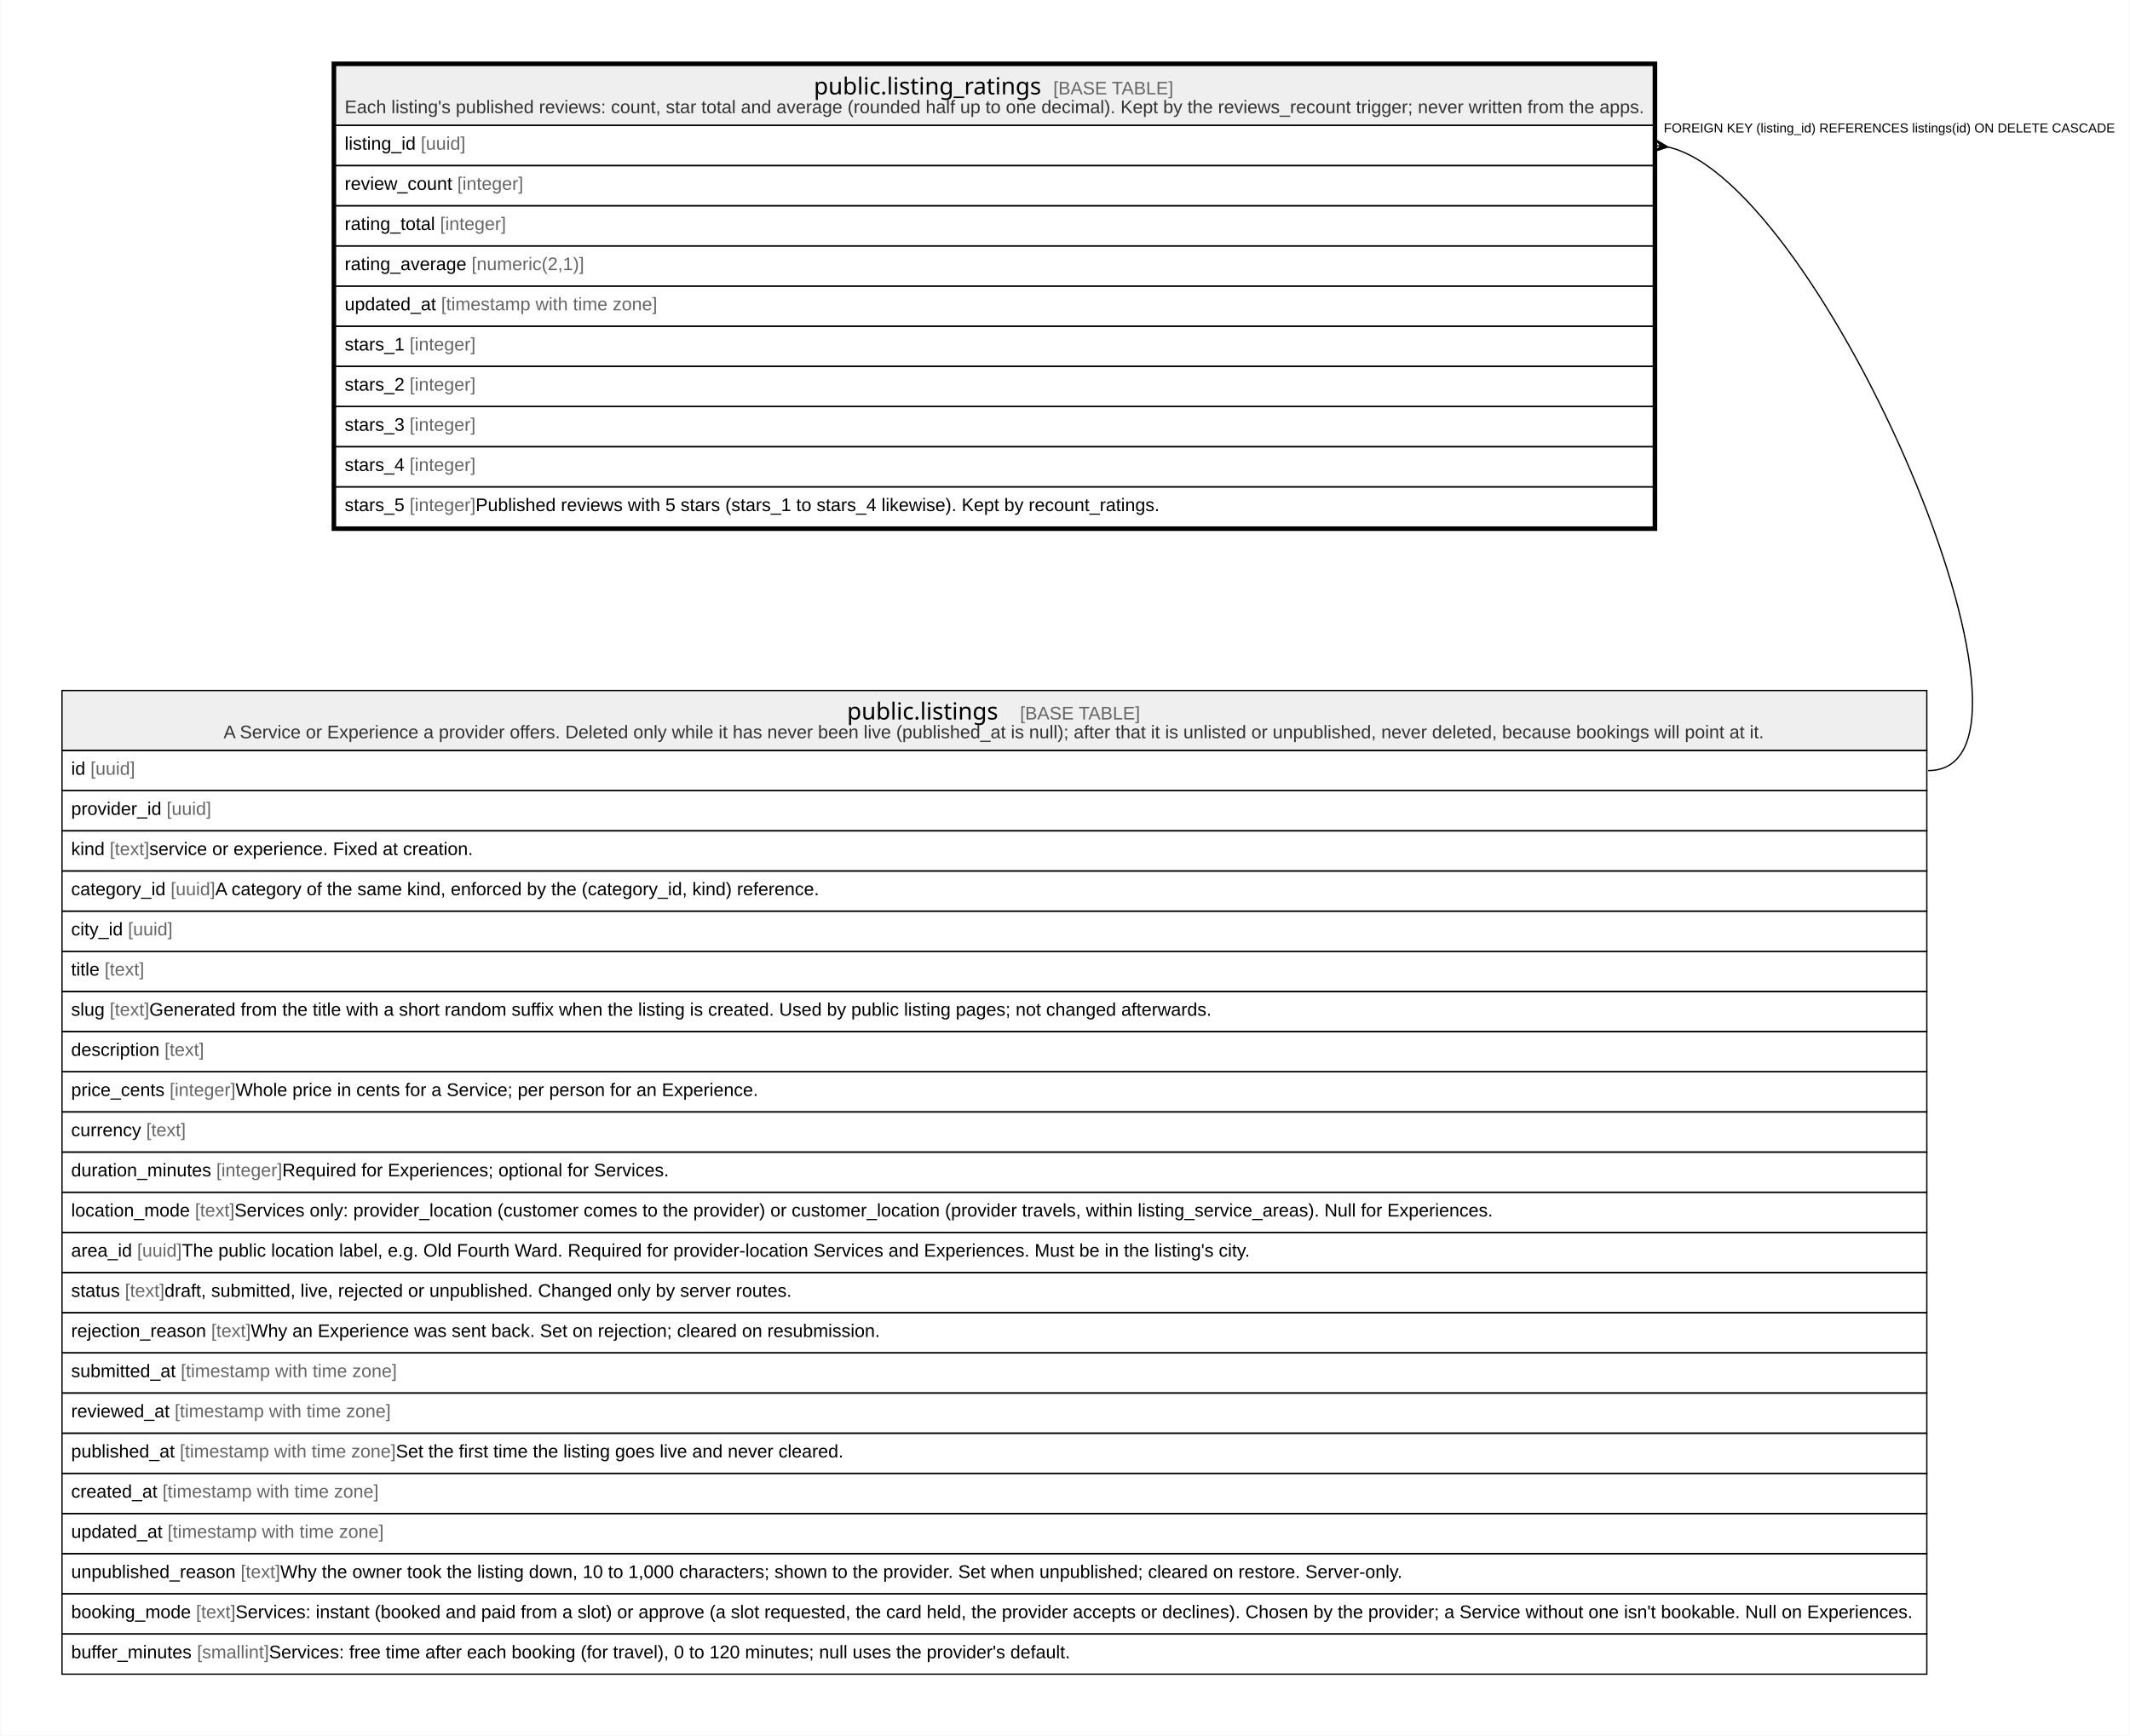
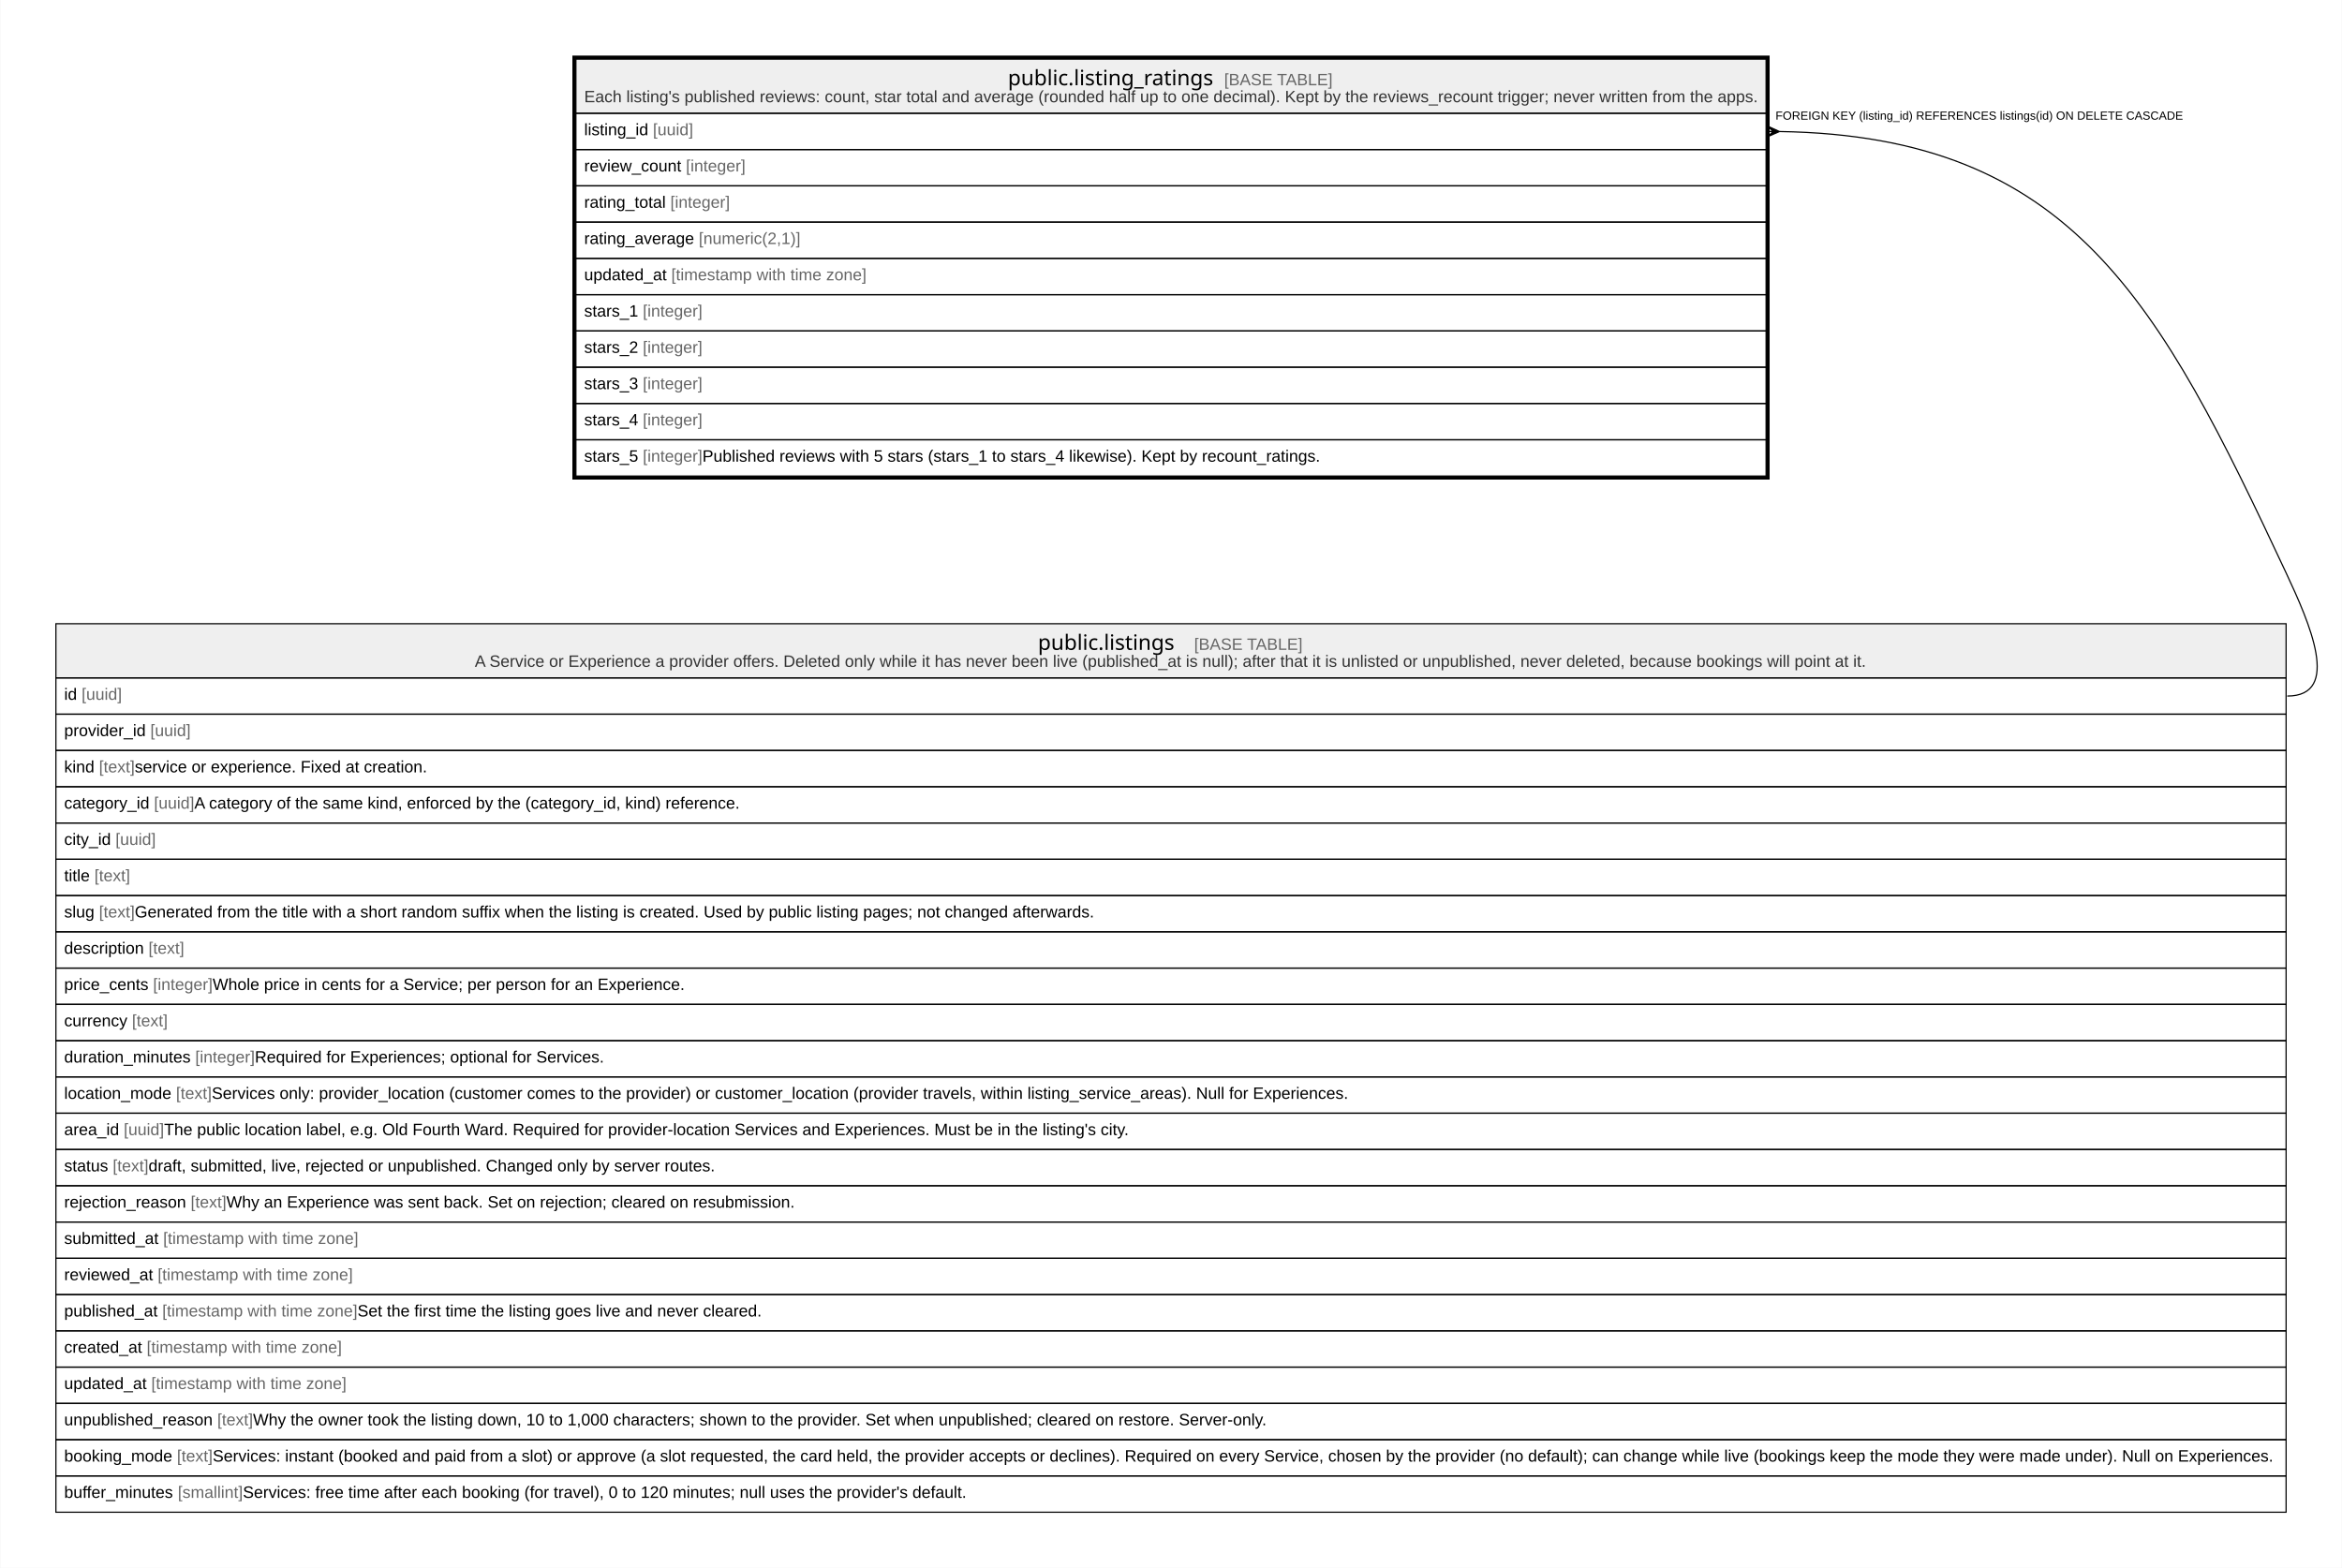
- <svg xmlns="http://www.w3.org/2000/svg" width="1633pt" height="1331pt" viewBox="0.00 0.00 1632.55 1331.20">
+ <svg xmlns="http://www.w3.org/2000/svg" width="1988pt" height="1331pt" viewBox="0.00 0.00 1987.77 1331.20">
  <g id="graph0" class="graph" transform="scale(1 1) rotate(0) translate(4 1327.2)">
-     <polygon fill="white" stroke="none" points="-4,4 -4,-1327.2 1628.55,-1327.2 1628.55,4 -4,4" />
+     <polygon fill="white" stroke="none" points="-4,4 -4,-1327.2 1983.77,-1327.2 1983.77,4 -4,4" />
    <g id="node1" class="node">
-       <polygon fill="#efefef" stroke="none" points="252.93,-1231 252.93,-1277 1263.37,-1277 1263.37,-1231 252.93,-1231" />
-       <polygon fill="none" stroke="black" points="252.93,-1231 252.93,-1277 1263.37,-1277 1263.37,-1231 252.93,-1231" />
-       <text text-anchor="start" x="619.66" y="-1254.8" font-family="Arial Bold" font-size="18.00">public.listing_ratings</text>
-       <text text-anchor="start" x="772.15" y="-1254.8" font-family="Arial" font-size="14.00">    </text>
-       <text text-anchor="start" x="803.27" y="-1254.8" font-family="Arial" font-size="14.00" fill="#666666">[BASE TABLE]</text>
-       <text text-anchor="start" x="259.93" y="-1240.4" font-family="Arial" font-size="14.00" fill="#333333">Each listing's published reviews: count, star total and average (rounded half up to one decimal). Kept by the reviews_recount trigger; never written from the apps.</text>
-       <polygon fill="none" stroke="black" points="252.93,-1200.2 252.93,-1231 1263.37,-1231 1263.37,-1200.2 252.93,-1200.2" />
-       <text text-anchor="start" x="259.93" y="-1212.4" font-family="Arial" font-size="14.00">listing_id </text>
-       <text text-anchor="start" x="318.3" y="-1212.4" font-family="Arial" font-size="14.00" fill="#666666">[uuid]</text>
-       <polygon fill="none" stroke="black" points="252.93,-1169.4 252.93,-1200.2 1263.37,-1200.2 1263.37,-1169.4 252.93,-1169.4" />
-       <text text-anchor="start" x="259.93" y="-1181.6" font-family="Arial" font-size="14.00">review_count </text>
-       <text text-anchor="start" x="346.31" y="-1181.6" font-family="Arial" font-size="14.00" fill="#666666">[integer]</text>
-       <polygon fill="none" stroke="black" points="252.93,-1138.6 252.93,-1169.4 1263.37,-1169.4 1263.37,-1138.6 252.93,-1138.6" />
-       <text text-anchor="start" x="259.93" y="-1150.8" font-family="Arial" font-size="14.00">rating_total </text>
-       <text text-anchor="start" x="333.09" y="-1150.8" font-family="Arial" font-size="14.00" fill="#666666">[integer]</text>
-       <polygon fill="none" stroke="black" points="252.93,-1107.8 252.93,-1138.6 1263.37,-1138.6 1263.37,-1107.8 252.93,-1107.8" />
-       <text text-anchor="start" x="259.93" y="-1120" font-family="Arial" font-size="14.00">rating_average </text>
-       <text text-anchor="start" x="357.22" y="-1120" font-family="Arial" font-size="14.00" fill="#666666">[numeric(2,1)]</text>
-       <polygon fill="none" stroke="black" points="252.93,-1077 252.93,-1107.8 1263.37,-1107.8 1263.37,-1077 252.93,-1077" />
-       <text text-anchor="start" x="259.93" y="-1089.2" font-family="Arial" font-size="14.00">updated_at </text>
-       <text text-anchor="start" x="333.89" y="-1089.2" font-family="Arial" font-size="14.00" fill="#666666">[timestamp with time zone]</text>
-       <polygon fill="none" stroke="black" points="252.93,-1046.2 252.93,-1077 1263.37,-1077 1263.37,-1046.2 252.93,-1046.2" />
-       <text text-anchor="start" x="259.93" y="-1058.4" font-family="Arial" font-size="14.00">stars_1 </text>
-       <text text-anchor="start" x="309.73" y="-1058.4" font-family="Arial" font-size="14.00" fill="#666666">[integer]</text>
-       <polygon fill="none" stroke="black" points="252.93,-1015.4 252.93,-1046.2 1263.37,-1046.2 1263.37,-1015.4 252.93,-1015.4" />
-       <text text-anchor="start" x="259.93" y="-1027.6" font-family="Arial" font-size="14.00">stars_2 </text>
-       <text text-anchor="start" x="309.73" y="-1027.6" font-family="Arial" font-size="14.00" fill="#666666">[integer]</text>
-       <polygon fill="none" stroke="black" points="252.93,-984.6 252.93,-1015.4 1263.37,-1015.4 1263.37,-984.6 252.93,-984.6" />
-       <text text-anchor="start" x="259.93" y="-996.8" font-family="Arial" font-size="14.00">stars_3 </text>
-       <text text-anchor="start" x="309.73" y="-996.8" font-family="Arial" font-size="14.00" fill="#666666">[integer]</text>
-       <polygon fill="none" stroke="black" points="252.93,-953.8 252.93,-984.6 1263.37,-984.6 1263.37,-953.8 252.93,-953.8" />
-       <text text-anchor="start" x="259.93" y="-966" font-family="Arial" font-size="14.00">stars_4 </text>
-       <text text-anchor="start" x="309.73" y="-966" font-family="Arial" font-size="14.00" fill="#666666">[integer]</text>
-       <polygon fill="none" stroke="black" points="252.93,-923 252.93,-953.8 1263.37,-953.8 1263.37,-923 252.93,-923" />
-       <text text-anchor="start" x="259.93" y="-935.2" font-family="Arial" font-size="14.00">stars_5 </text>
-       <text text-anchor="start" x="309.73" y="-935.2" font-family="Arial" font-size="14.00" fill="#666666">[integer]</text>
-       <text text-anchor="start" x="360.32" y="-935.2" font-family="Arial" font-size="14.00"> Published reviews with 5 stars (stars_1 to stars_4 likewise). Kept by recount_ratings.</text>
-       <polygon fill="none" stroke="black" stroke-width="3" points="251.43,-921.5 251.43,-1278.5 1264.87,-1278.5 1264.87,-921.5 251.43,-921.5" />
+       <polygon fill="#efefef" stroke="none" points="484.67,-1231 484.67,-1277 1495.1,-1277 1495.1,-1231 484.67,-1231" />
+       <polygon fill="none" stroke="black" points="484.67,-1231 484.67,-1277 1495.1,-1277 1495.1,-1231 484.67,-1231" />
+       <text text-anchor="start" x="851.4" y="-1254.8" font-family="Arial Bold" font-size="18.00">public.listing_ratings</text>
+       <text text-anchor="start" x="1003.89" y="-1254.8" font-family="Arial" font-size="14.00">    </text>
+       <text text-anchor="start" x="1035" y="-1254.8" font-family="Arial" font-size="14.00" fill="#666666">[BASE TABLE]</text>
+       <text text-anchor="start" x="491.67" y="-1240.4" font-family="Arial" font-size="14.00" fill="#333333">Each listing's published reviews: count, star total and average (rounded half up to one decimal). Kept by the reviews_recount trigger; never written from the apps.</text>
+       <polygon fill="none" stroke="black" points="484.67,-1200.2 484.67,-1231 1495.1,-1231 1495.1,-1200.2 484.67,-1200.2" />
+       <text text-anchor="start" x="491.67" y="-1212.4" font-family="Arial" font-size="14.00">listing_id </text>
+       <text text-anchor="start" x="550.03" y="-1212.4" font-family="Arial" font-size="14.00" fill="#666666">[uuid]</text>
+       <polygon fill="none" stroke="black" points="484.67,-1169.4 484.67,-1200.2 1495.1,-1200.2 1495.1,-1169.4 484.67,-1169.4" />
+       <text text-anchor="start" x="491.67" y="-1181.6" font-family="Arial" font-size="14.00">review_count </text>
+       <text text-anchor="start" x="578.05" y="-1181.6" font-family="Arial" font-size="14.00" fill="#666666">[integer]</text>
+       <polygon fill="none" stroke="black" points="484.67,-1138.6 484.67,-1169.4 1495.1,-1169.4 1495.1,-1138.6 484.67,-1138.6" />
+       <text text-anchor="start" x="491.67" y="-1150.8" font-family="Arial" font-size="14.00">rating_total </text>
+       <text text-anchor="start" x="564.83" y="-1150.8" font-family="Arial" font-size="14.00" fill="#666666">[integer]</text>
+       <polygon fill="none" stroke="black" points="484.67,-1107.8 484.67,-1138.6 1495.1,-1138.6 1495.1,-1107.8 484.67,-1107.8" />
+       <text text-anchor="start" x="491.67" y="-1120" font-family="Arial" font-size="14.00">rating_average </text>
+       <text text-anchor="start" x="588.96" y="-1120" font-family="Arial" font-size="14.00" fill="#666666">[numeric(2,1)]</text>
+       <polygon fill="none" stroke="black" points="484.67,-1077 484.67,-1107.8 1495.1,-1107.8 1495.1,-1077 484.67,-1077" />
+       <text text-anchor="start" x="491.67" y="-1089.2" font-family="Arial" font-size="14.00">updated_at </text>
+       <text text-anchor="start" x="565.63" y="-1089.2" font-family="Arial" font-size="14.00" fill="#666666">[timestamp with time zone]</text>
+       <polygon fill="none" stroke="black" points="484.67,-1046.2 484.67,-1077 1495.1,-1077 1495.1,-1046.2 484.67,-1046.2" />
+       <text text-anchor="start" x="491.67" y="-1058.4" font-family="Arial" font-size="14.00">stars_1 </text>
+       <text text-anchor="start" x="541.47" y="-1058.4" font-family="Arial" font-size="14.00" fill="#666666">[integer]</text>
+       <polygon fill="none" stroke="black" points="484.67,-1015.4 484.67,-1046.2 1495.1,-1046.2 1495.1,-1015.4 484.67,-1015.4" />
+       <text text-anchor="start" x="491.67" y="-1027.6" font-family="Arial" font-size="14.00">stars_2 </text>
+       <text text-anchor="start" x="541.47" y="-1027.6" font-family="Arial" font-size="14.00" fill="#666666">[integer]</text>
+       <polygon fill="none" stroke="black" points="484.67,-984.6 484.67,-1015.4 1495.1,-1015.4 1495.1,-984.6 484.67,-984.6" />
+       <text text-anchor="start" x="491.67" y="-996.8" font-family="Arial" font-size="14.00">stars_3 </text>
+       <text text-anchor="start" x="541.47" y="-996.8" font-family="Arial" font-size="14.00" fill="#666666">[integer]</text>
+       <polygon fill="none" stroke="black" points="484.67,-953.8 484.67,-984.6 1495.1,-984.6 1495.1,-953.8 484.67,-953.8" />
+       <text text-anchor="start" x="491.67" y="-966" font-family="Arial" font-size="14.00">stars_4 </text>
+       <text text-anchor="start" x="541.47" y="-966" font-family="Arial" font-size="14.00" fill="#666666">[integer]</text>
+       <polygon fill="none" stroke="black" points="484.67,-923 484.67,-953.8 1495.1,-953.8 1495.1,-923 484.67,-923" />
+       <text text-anchor="start" x="491.67" y="-935.2" font-family="Arial" font-size="14.00">stars_5 </text>
+       <text text-anchor="start" x="541.47" y="-935.2" font-family="Arial" font-size="14.00" fill="#666666">[integer]</text>
+       <text text-anchor="start" x="592.05" y="-935.2" font-family="Arial" font-size="14.00"> Published reviews with 5 stars (stars_1 to stars_4 likewise). Kept by recount_ratings.</text>
+       <polygon fill="none" stroke="black" stroke-width="3" points="483.17,-921.5 483.17,-1278.5 1496.6,-1278.5 1496.6,-921.5 483.17,-921.5" />
    </g>
    <g id="node2" class="node">
-       <polygon fill="#efefef" stroke="none" points="43.2,-751.6 43.2,-797.6 1473.1,-797.6 1473.1,-751.6 43.2,-751.6" />
-       <polygon fill="none" stroke="black" points="43.2,-751.6 43.2,-797.6 1473.1,-797.6 1473.1,-751.6 43.2,-751.6" />
-       <text text-anchor="start" x="645.15" y="-775.4" font-family="Arial Bold" font-size="18.00">public.listings</text>
-       <text text-anchor="start" x="746.66" y="-775.4" font-family="Arial" font-size="14.00">    </text>
-       <text text-anchor="start" x="777.78" y="-775.4" font-family="Arial" font-size="14.00" fill="#666666">[BASE TABLE]</text>
-       <text text-anchor="start" x="167.1" y="-761" font-family="Arial" font-size="14.00" fill="#333333">A Service or Experience a provider offers. Deleted only while it has never been live (published_at is null); after that it is unlisted or unpublished, never deleted, because bookings will point at it.</text>
-       <polygon fill="none" stroke="black" points="43.2,-720.8 43.2,-751.6 1473.1,-751.6 1473.1,-720.8 43.2,-720.8" />
+       <polygon fill="#efefef" stroke="none" points="43.2,-751.6 43.2,-797.6 1936.57,-797.6 1936.57,-751.6 43.2,-751.6" />
+       <polygon fill="none" stroke="black" points="43.2,-751.6 43.2,-797.6 1936.57,-797.6 1936.57,-751.6 43.2,-751.6" />
+       <text text-anchor="start" x="876.89" y="-775.4" font-family="Arial Bold" font-size="18.00">public.listings</text>
+       <text text-anchor="start" x="978.39" y="-775.4" font-family="Arial" font-size="14.00">    </text>
+       <text text-anchor="start" x="1009.51" y="-775.4" font-family="Arial" font-size="14.00" fill="#666666">[BASE TABLE]</text>
+       <text text-anchor="start" x="398.83" y="-761" font-family="Arial" font-size="14.00" fill="#333333">A Service or Experience a provider offers. Deleted only while it has never been live (published_at is null); after that it is unlisted or unpublished, never deleted, because bookings will point at it.</text>
+       <polygon fill="none" stroke="black" points="43.2,-720.8 43.2,-751.6 1936.57,-751.6 1936.57,-720.8 43.2,-720.8" />
      <text text-anchor="start" x="50.2" y="-733" font-family="Arial" font-size="14.00">id </text>
      <text text-anchor="start" x="64.99" y="-733" font-family="Arial" font-size="14.00" fill="#666666">[uuid]</text>
-       <polygon fill="none" stroke="black" points="43.2,-690 43.2,-720.8 1473.1,-720.8 1473.1,-690 43.2,-690" />
+       <polygon fill="none" stroke="black" points="43.2,-690 43.2,-720.8 1936.57,-720.8 1936.57,-690 43.2,-690" />
      <text text-anchor="start" x="50.2" y="-702.2" font-family="Arial" font-size="14.00">provider_id </text>
      <text text-anchor="start" x="123.35" y="-702.2" font-family="Arial" font-size="14.00" fill="#666666">[uuid]</text>
-       <polygon fill="none" stroke="black" points="43.2,-659.2 43.2,-690 1473.1,-690 1473.1,-659.2 43.2,-659.2" />
+       <polygon fill="none" stroke="black" points="43.2,-659.2 43.2,-690 1936.57,-690 1936.57,-659.2 43.2,-659.2" />
      <text text-anchor="start" x="50.2" y="-671.4" font-family="Arial" font-size="14.00">kind </text>
      <text text-anchor="start" x="79.77" y="-671.4" font-family="Arial" font-size="14.00" fill="#666666">[text]</text>
      <text text-anchor="start" x="110.12" y="-671.4" font-family="Arial" font-size="14.00"> service or experience. Fixed at creation.</text>
-       <polygon fill="none" stroke="black" points="43.2,-628.4 43.2,-659.2 1473.1,-659.2 1473.1,-628.4 43.2,-628.4" />
+       <polygon fill="none" stroke="black" points="43.2,-628.4 43.2,-659.2 1936.57,-659.2 1936.57,-628.4 43.2,-628.4" />
      <text text-anchor="start" x="50.2" y="-640.6" font-family="Arial" font-size="14.00">category_id </text>
      <text text-anchor="start" x="126.47" y="-640.6" font-family="Arial" font-size="14.00" fill="#666666">[uuid]</text>
      <text text-anchor="start" x="160.72" y="-640.6" font-family="Arial" font-size="14.00"> A category of the same kind, enforced by the (category_id, kind) reference.</text>
-       <polygon fill="none" stroke="black" points="43.2,-597.6 43.2,-628.4 1473.1,-628.4 1473.1,-597.6 43.2,-597.6" />
+       <polygon fill="none" stroke="black" points="43.2,-597.6 43.2,-628.4 1936.57,-628.4 1936.57,-597.6 43.2,-597.6" />
      <text text-anchor="start" x="50.2" y="-609.8" font-family="Arial" font-size="14.00">city_id </text>
      <text text-anchor="start" x="93.77" y="-609.8" font-family="Arial" font-size="14.00" fill="#666666">[uuid]</text>
-       <polygon fill="none" stroke="black" points="43.2,-566.8 43.2,-597.6 1473.1,-597.6 1473.1,-566.8 43.2,-566.8" />
+       <polygon fill="none" stroke="black" points="43.2,-566.8 43.2,-597.6 1936.57,-597.6 1936.57,-566.8 43.2,-566.8" />
      <text text-anchor="start" x="50.2" y="-579" font-family="Arial" font-size="14.00">title </text>
      <text text-anchor="start" x="75.88" y="-579" font-family="Arial" font-size="14.00" fill="#666666">[text]</text>
-       <polygon fill="none" stroke="black" points="43.2,-536 43.2,-566.8 1473.1,-566.8 1473.1,-536 43.2,-536" />
+       <polygon fill="none" stroke="black" points="43.2,-536 43.2,-566.8 1936.57,-566.8 1936.57,-536 43.2,-536" />
      <text text-anchor="start" x="50.2" y="-548.2" font-family="Arial" font-size="14.00">slug </text>
      <text text-anchor="start" x="79.77" y="-548.2" font-family="Arial" font-size="14.00" fill="#666666">[text]</text>
      <text text-anchor="start" x="110.12" y="-548.2" font-family="Arial" font-size="14.00"> Generated from the title with a short random suffix when the listing is created. Used by public listing pages; not changed afterwards.</text>
-       <polygon fill="none" stroke="black" points="43.2,-505.2 43.2,-536 1473.1,-536 1473.1,-505.2 43.2,-505.2" />
+       <polygon fill="none" stroke="black" points="43.2,-505.2 43.2,-536 1936.57,-536 1936.57,-505.2 43.2,-505.2" />
      <text text-anchor="start" x="50.2" y="-517.4" font-family="Arial" font-size="14.00">description </text>
      <text text-anchor="start" x="121.79" y="-517.4" font-family="Arial" font-size="14.00" fill="#666666">[text]</text>
-       <polygon fill="none" stroke="black" points="43.2,-474.4 43.2,-505.2 1473.1,-505.2 1473.1,-474.4 43.2,-474.4" />
+       <polygon fill="none" stroke="black" points="43.2,-474.4 43.2,-505.2 1936.57,-505.2 1936.57,-474.4 43.2,-474.4" />
      <text text-anchor="start" x="50.2" y="-486.6" font-family="Arial" font-size="14.00">price_cents </text>
      <text text-anchor="start" x="125.68" y="-486.6" font-family="Arial" font-size="14.00" fill="#666666">[integer]</text>
      <text text-anchor="start" x="176.27" y="-486.6" font-family="Arial" font-size="14.00"> Whole price in cents for a Service; per person for an Experience.</text>
-       <polygon fill="none" stroke="black" points="43.2,-443.6 43.2,-474.4 1473.1,-474.4 1473.1,-443.6 43.2,-443.6" />
+       <polygon fill="none" stroke="black" points="43.2,-443.6 43.2,-474.4 1936.57,-474.4 1936.57,-443.6 43.2,-443.6" />
      <text text-anchor="start" x="50.2" y="-455.8" font-family="Arial" font-size="14.00">currency </text>
      <text text-anchor="start" x="107.77" y="-455.8" font-family="Arial" font-size="14.00" fill="#666666">[text]</text>
-       <polygon fill="none" stroke="black" points="43.2,-412.8 43.2,-443.6 1473.1,-443.6 1473.1,-412.8 43.2,-412.8" />
+       <polygon fill="none" stroke="black" points="43.2,-412.8 43.2,-443.6 1936.57,-443.6 1936.57,-412.8 43.2,-412.8" />
      <text text-anchor="start" x="50.2" y="-425" font-family="Arial" font-size="14.00">duration_minutes </text>
      <text text-anchor="start" x="161.49" y="-425" font-family="Arial" font-size="14.00" fill="#666666">[integer]</text>
      <text text-anchor="start" x="212.08" y="-425" font-family="Arial" font-size="14.00"> Required for Experiences; optional for Services.</text>
-       <polygon fill="none" stroke="black" points="43.2,-382 43.2,-412.8 1473.1,-412.8 1473.1,-382 43.2,-382" />
+       <polygon fill="none" stroke="black" points="43.2,-382 43.2,-412.8 1936.57,-412.8 1936.57,-382 43.2,-382" />
      <text text-anchor="start" x="50.2" y="-394.2" font-family="Arial" font-size="14.00">location_mode </text>
      <text text-anchor="start" x="145.15" y="-394.2" font-family="Arial" font-size="14.00" fill="#666666">[text]</text>
      <text text-anchor="start" x="175.5" y="-394.2" font-family="Arial" font-size="14.00"> Services only: provider_location (customer comes to the provider) or customer_location (provider travels, within listing_service_areas). Null for Experiences.</text>
-       <polygon fill="none" stroke="black" points="43.2,-351.2 43.2,-382 1473.1,-382 1473.1,-351.2 43.2,-351.2" />
+       <polygon fill="none" stroke="black" points="43.2,-351.2 43.2,-382 1936.57,-382 1936.57,-351.2 43.2,-351.2" />
      <text text-anchor="start" x="50.2" y="-363.4" font-family="Arial" font-size="14.00">area_id </text>
      <text text-anchor="start" x="100.79" y="-363.4" font-family="Arial" font-size="14.00" fill="#666666">[uuid]</text>
      <text text-anchor="start" x="135.04" y="-363.4" font-family="Arial" font-size="14.00"> The public location label, e.g. Old Fourth Ward. Required for provider-location Services and Experiences. Must be in the listing's city.</text>
-       <polygon fill="none" stroke="black" points="43.2,-320.4 43.2,-351.2 1473.1,-351.2 1473.1,-320.4 43.2,-320.4" />
+       <polygon fill="none" stroke="black" points="43.2,-320.4 43.2,-351.2 1936.57,-351.2 1936.57,-320.4 43.2,-320.4" />
      <text text-anchor="start" x="50.2" y="-332.6" font-family="Arial" font-size="14.00">status </text>
      <text text-anchor="start" x="91.44" y="-332.6" font-family="Arial" font-size="14.00" fill="#666666">[text]</text>
      <text text-anchor="start" x="121.79" y="-332.6" font-family="Arial" font-size="14.00"> draft, submitted, live, rejected or unpublished. Changed only by server routes.</text>
-       <polygon fill="none" stroke="black" points="43.2,-289.6 43.2,-320.4 1473.1,-320.4 1473.1,-289.6 43.2,-289.6" />
+       <polygon fill="none" stroke="black" points="43.2,-289.6 43.2,-320.4 1936.57,-320.4 1936.57,-289.6 43.2,-289.6" />
      <text text-anchor="start" x="50.2" y="-301.8" font-family="Arial" font-size="14.00">rejection_reason </text>
      <text text-anchor="start" x="157.6" y="-301.8" font-family="Arial" font-size="14.00" fill="#666666">[text]</text>
      <text text-anchor="start" x="187.94" y="-301.8" font-family="Arial" font-size="14.00"> Why an Experience was sent back. Set on rejection; cleared on resubmission.</text>
-       <polygon fill="none" stroke="black" points="43.2,-258.8 43.2,-289.6 1473.1,-289.6 1473.1,-258.8 43.2,-258.8" />
+       <polygon fill="none" stroke="black" points="43.2,-258.8 43.2,-289.6 1936.57,-289.6 1936.57,-258.8 43.2,-258.8" />
      <text text-anchor="start" x="50.2" y="-271" font-family="Arial" font-size="14.00">submitted_at </text>
      <text text-anchor="start" x="134.25" y="-271" font-family="Arial" font-size="14.00" fill="#666666">[timestamp with time zone]</text>
-       <polygon fill="none" stroke="black" points="43.2,-228 43.2,-258.8 1473.1,-258.8 1473.1,-228 43.2,-228" />
+       <polygon fill="none" stroke="black" points="43.2,-228 43.2,-258.8 1936.57,-258.8 1936.57,-228 43.2,-228" />
      <text text-anchor="start" x="50.2" y="-240.2" font-family="Arial" font-size="14.00">reviewed_at </text>
      <text text-anchor="start" x="129.58" y="-240.2" font-family="Arial" font-size="14.00" fill="#666666">[timestamp with time zone]</text>
-       <polygon fill="none" stroke="black" points="43.2,-197.2 43.2,-228 1473.1,-228 1473.1,-197.2 43.2,-197.2" />
+       <polygon fill="none" stroke="black" points="43.2,-197.2 43.2,-228 1936.57,-228 1936.57,-197.2 43.2,-197.2" />
      <text text-anchor="start" x="50.2" y="-209.4" font-family="Arial" font-size="14.00">published_at </text>
      <text text-anchor="start" x="133.49" y="-209.4" font-family="Arial" font-size="14.00" fill="#666666">[timestamp with time zone]</text>
      <text text-anchor="start" x="299.21" y="-209.4" font-family="Arial" font-size="14.00"> Set the first time the listing goes live and never cleared.</text>
-       <polygon fill="none" stroke="black" points="43.2,-166.4 43.2,-197.2 1473.1,-197.2 1473.1,-166.4 43.2,-166.4" />
+       <polygon fill="none" stroke="black" points="43.2,-166.4 43.2,-197.2 1936.57,-197.2 1936.57,-166.4 43.2,-166.4" />
      <text text-anchor="start" x="50.2" y="-178.6" font-family="Arial" font-size="14.00">created_at </text>
      <text text-anchor="start" x="120.25" y="-178.6" font-family="Arial" font-size="14.00" fill="#666666">[timestamp with time zone]</text>
-       <polygon fill="none" stroke="black" points="43.2,-135.6 43.2,-166.4 1473.1,-166.4 1473.1,-135.6 43.2,-135.6" />
+       <polygon fill="none" stroke="black" points="43.2,-135.6 43.2,-166.4 1936.57,-166.4 1936.57,-135.6 43.2,-135.6" />
      <text text-anchor="start" x="50.2" y="-147.8" font-family="Arial" font-size="14.00">updated_at </text>
      <text text-anchor="start" x="124.16" y="-147.8" font-family="Arial" font-size="14.00" fill="#666666">[timestamp with time zone]</text>
-       <polygon fill="none" stroke="black" points="43.2,-104.8 43.2,-135.6 1473.1,-135.6 1473.1,-104.8 43.2,-104.8" />
+       <polygon fill="none" stroke="black" points="43.2,-104.8 43.2,-135.6 1936.57,-135.6 1936.57,-104.8 43.2,-104.8" />
      <text text-anchor="start" x="50.2" y="-117" font-family="Arial" font-size="14.00">unpublished_reason </text>
      <text text-anchor="start" x="180.19" y="-117" font-family="Arial" font-size="14.00" fill="#666666">[text]</text>
      <text text-anchor="start" x="210.54" y="-117" font-family="Arial" font-size="14.00"> Why the owner took the listing down, 10 to 1,000 characters; shown to the provider. Set when unpublished; cleared on restore. Server-only.</text>
-       <polygon fill="none" stroke="black" points="43.2,-74 43.2,-104.8 1473.1,-104.8 1473.1,-74 43.2,-74" />
+       <polygon fill="none" stroke="black" points="43.2,-74 43.2,-104.8 1936.57,-104.8 1936.57,-74 43.2,-74" />
      <text text-anchor="start" x="50.2" y="-86.2" font-family="Arial" font-size="14.00">booking_mode </text>
      <text text-anchor="start" x="145.94" y="-86.2" font-family="Arial" font-size="14.00" fill="#666666">[text]</text>
-       <text text-anchor="start" x="176.28" y="-86.2" font-family="Arial" font-size="14.00"> Services: instant (booked and paid from a slot) or approve (a slot requested, the card held, the provider accepts or declines). Chosen by the provider; a Service without one isn't bookable. Null on Experiences.</text>
-       <polygon fill="none" stroke="black" points="43.2,-43.2 43.2,-74 1473.1,-74 1473.1,-43.2 43.2,-43.2" />
+       <text text-anchor="start" x="176.28" y="-86.2" font-family="Arial" font-size="14.00"> Services: instant (booked and paid from a slot) or approve (a slot requested, the card held, the provider accepts or declines). Required on every Service, chosen by the provider (no default); can change while live (bookings keep the mode they were made under). Null on Experiences.</text>
+       <polygon fill="none" stroke="black" points="43.2,-43.2 43.2,-74 1936.57,-74 1936.57,-43.2 43.2,-43.2" />
      <text text-anchor="start" x="50.2" y="-55.4" font-family="Arial" font-size="14.00">buffer_minutes </text>
      <text text-anchor="start" x="146.7" y="-55.4" font-family="Arial" font-size="14.00" fill="#666666">[smallint]</text>
      <text text-anchor="start" x="201.93" y="-55.4" font-family="Arial" font-size="14.00"> Services: free time after each booking (for travel), 0 to 120 minutes; null uses the provider's default.</text>
    </g>
    <g id="edge1" class="edge">
-       <path fill="none" stroke="black" d="M1274.46,-1214.47C1392.27,-1188.83 1587.09,-736.2 1474.1,-736.2" />
-       <polygon fill="black" stroke="black" points="1274.64,-1214.45 1264.2,-1211.09 1269.34,-1215.04 1265.03,-1215.53 1265.03,-1215.53 1265.03,-1215.53 1269.34,-1215.04 1265.2,-1220.03 1274.64,-1214.45" />
-       <text text-anchor="start" x="1271.37" y="-1225.6" font-family="Arial" font-size="10.00">FOREIGN KEY (listing_id) REFERENCES listings(id) ON DELETE CASCADE</text>
+       <path fill="none" stroke="black" d="M1506.54,-1215.52C1755.19,-1211.7 1829.12,-1070.43 1936.57,-840.8 1956.27,-798.69 1984.06,-736.2 1937.57,-736.2" />
+       <polygon fill="black" stroke="black" points="1506.44,-1215.52 1496.4,-1211.1 1501.1,-1215.56 1496.77,-1215.59 1496.77,-1215.59 1496.77,-1215.59 1501.1,-1215.56 1496.47,-1220.1 1506.44,-1215.52" />
+       <text text-anchor="start" x="1503.1" y="-1225.6" font-family="Arial" font-size="10.00">FOREIGN KEY (listing_id) REFERENCES listings(id) ON DELETE CASCADE</text>
    </g>
  </g>
</svg>
